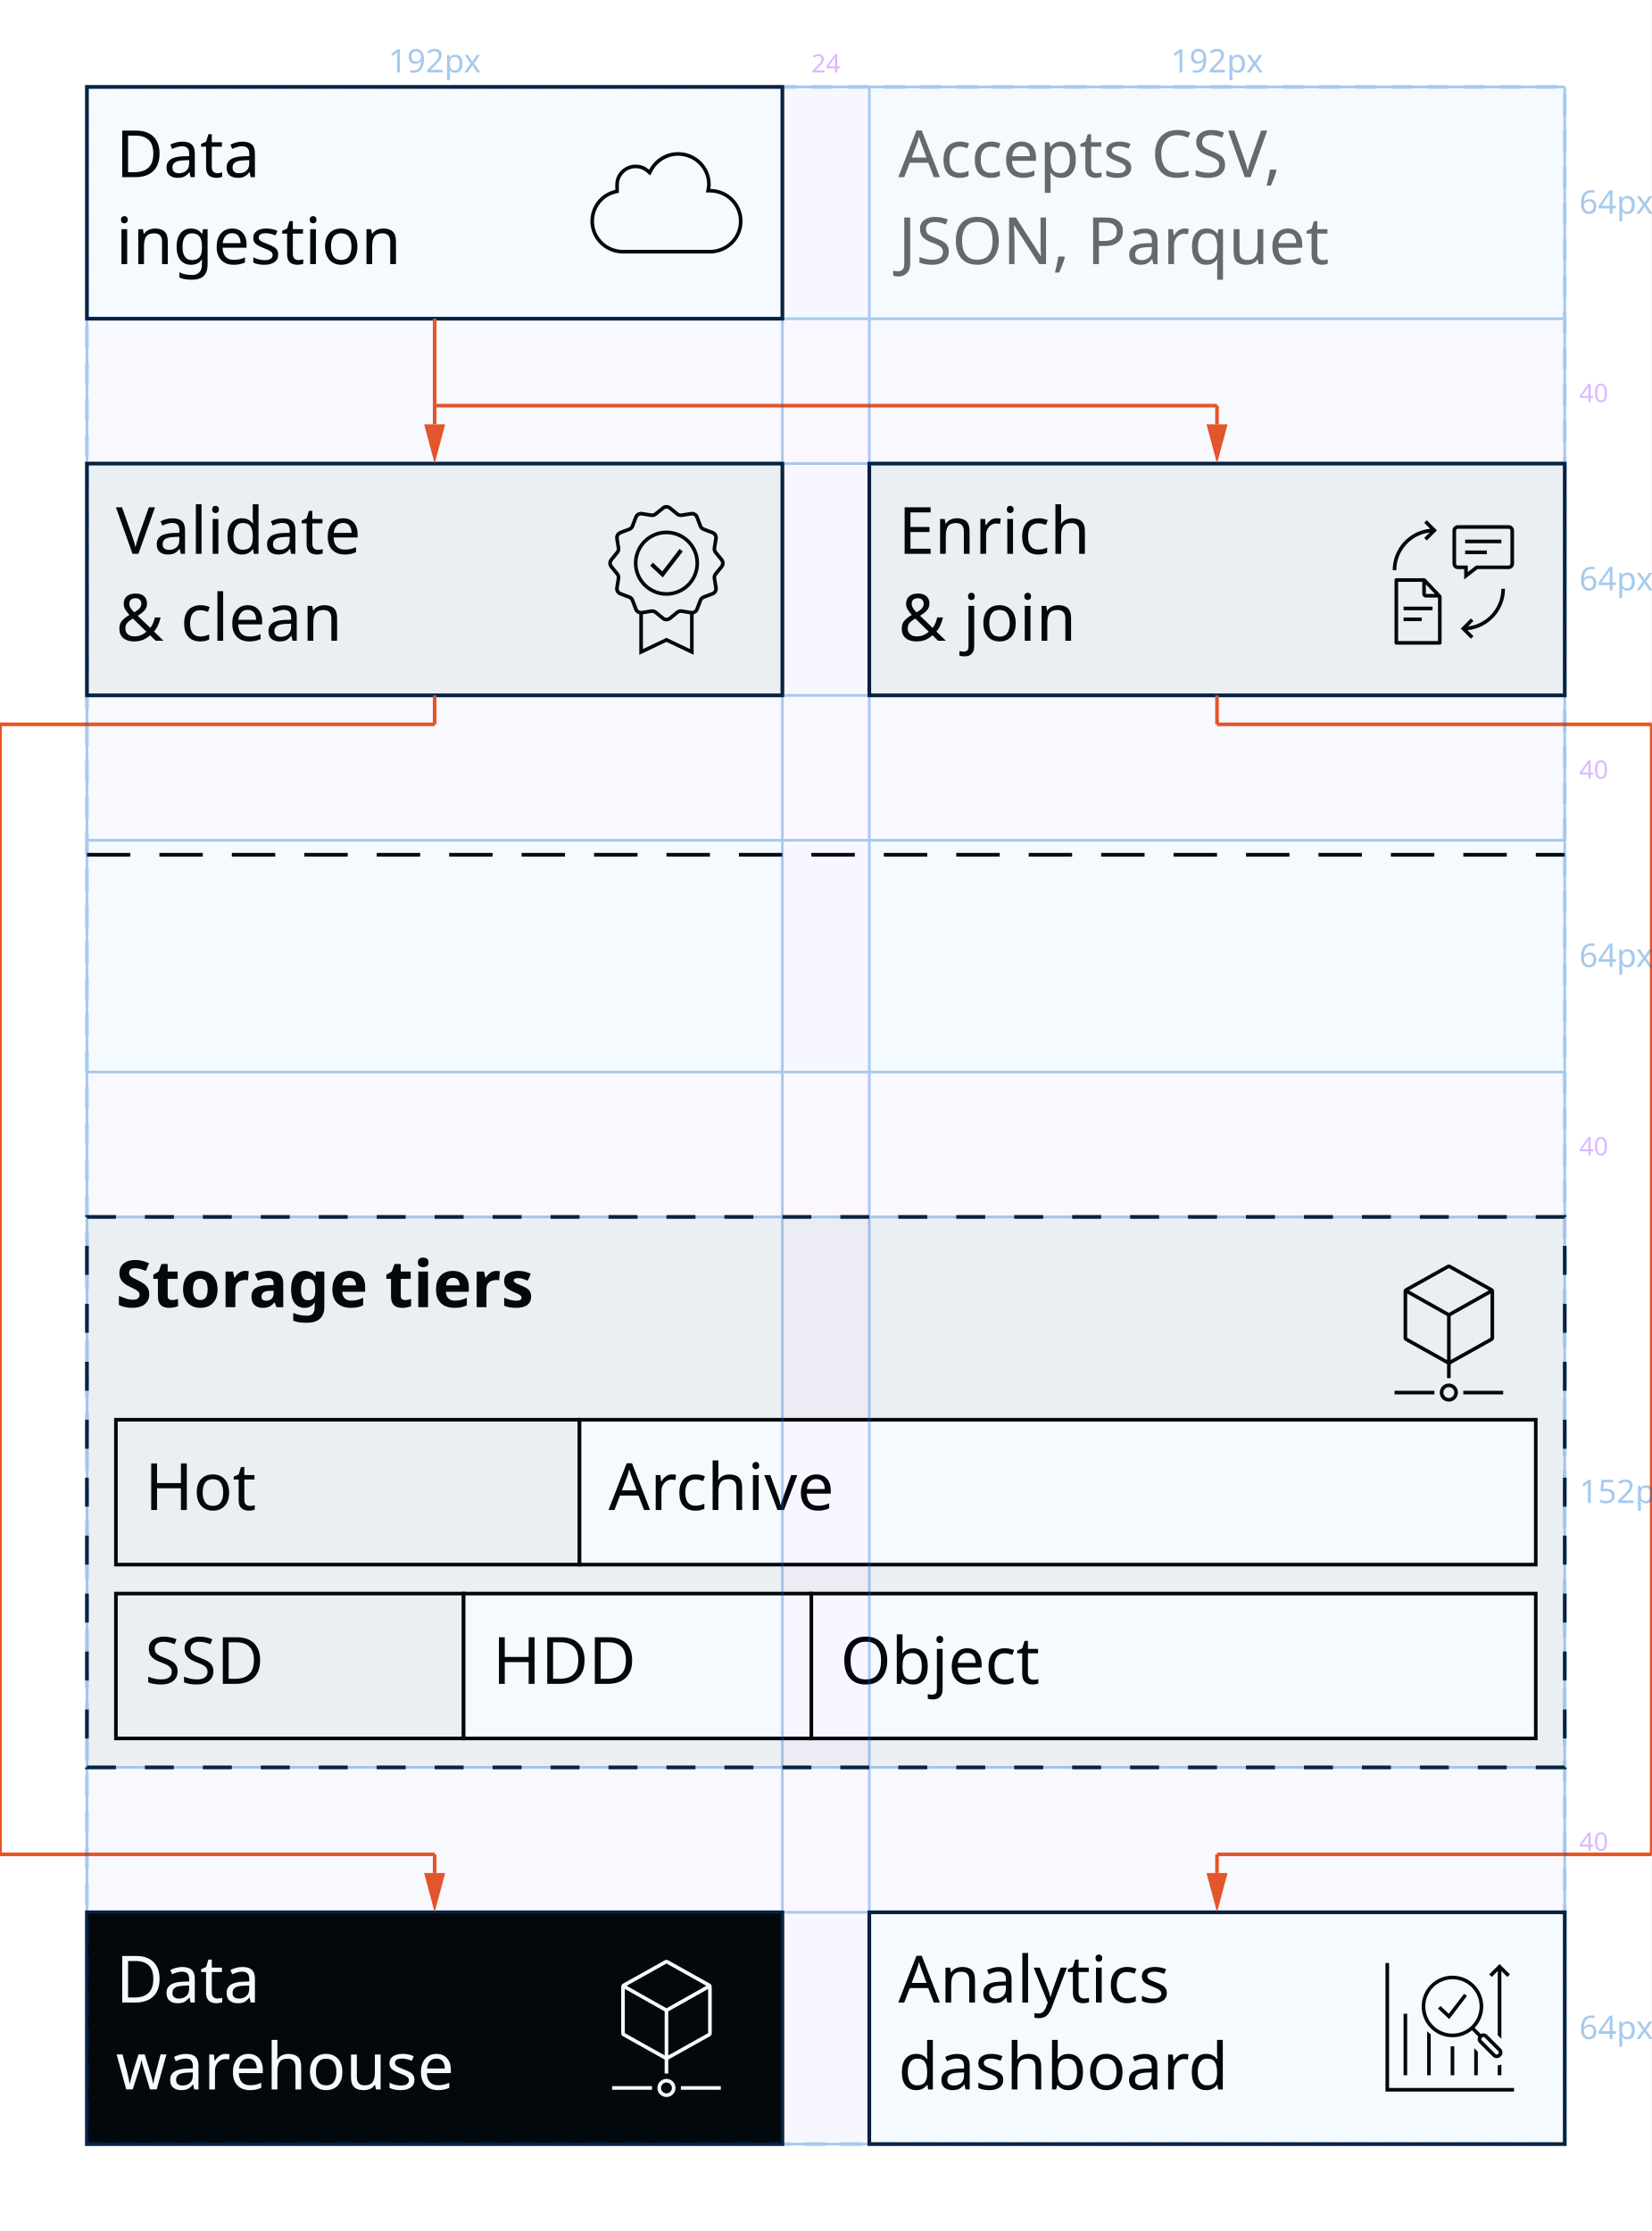
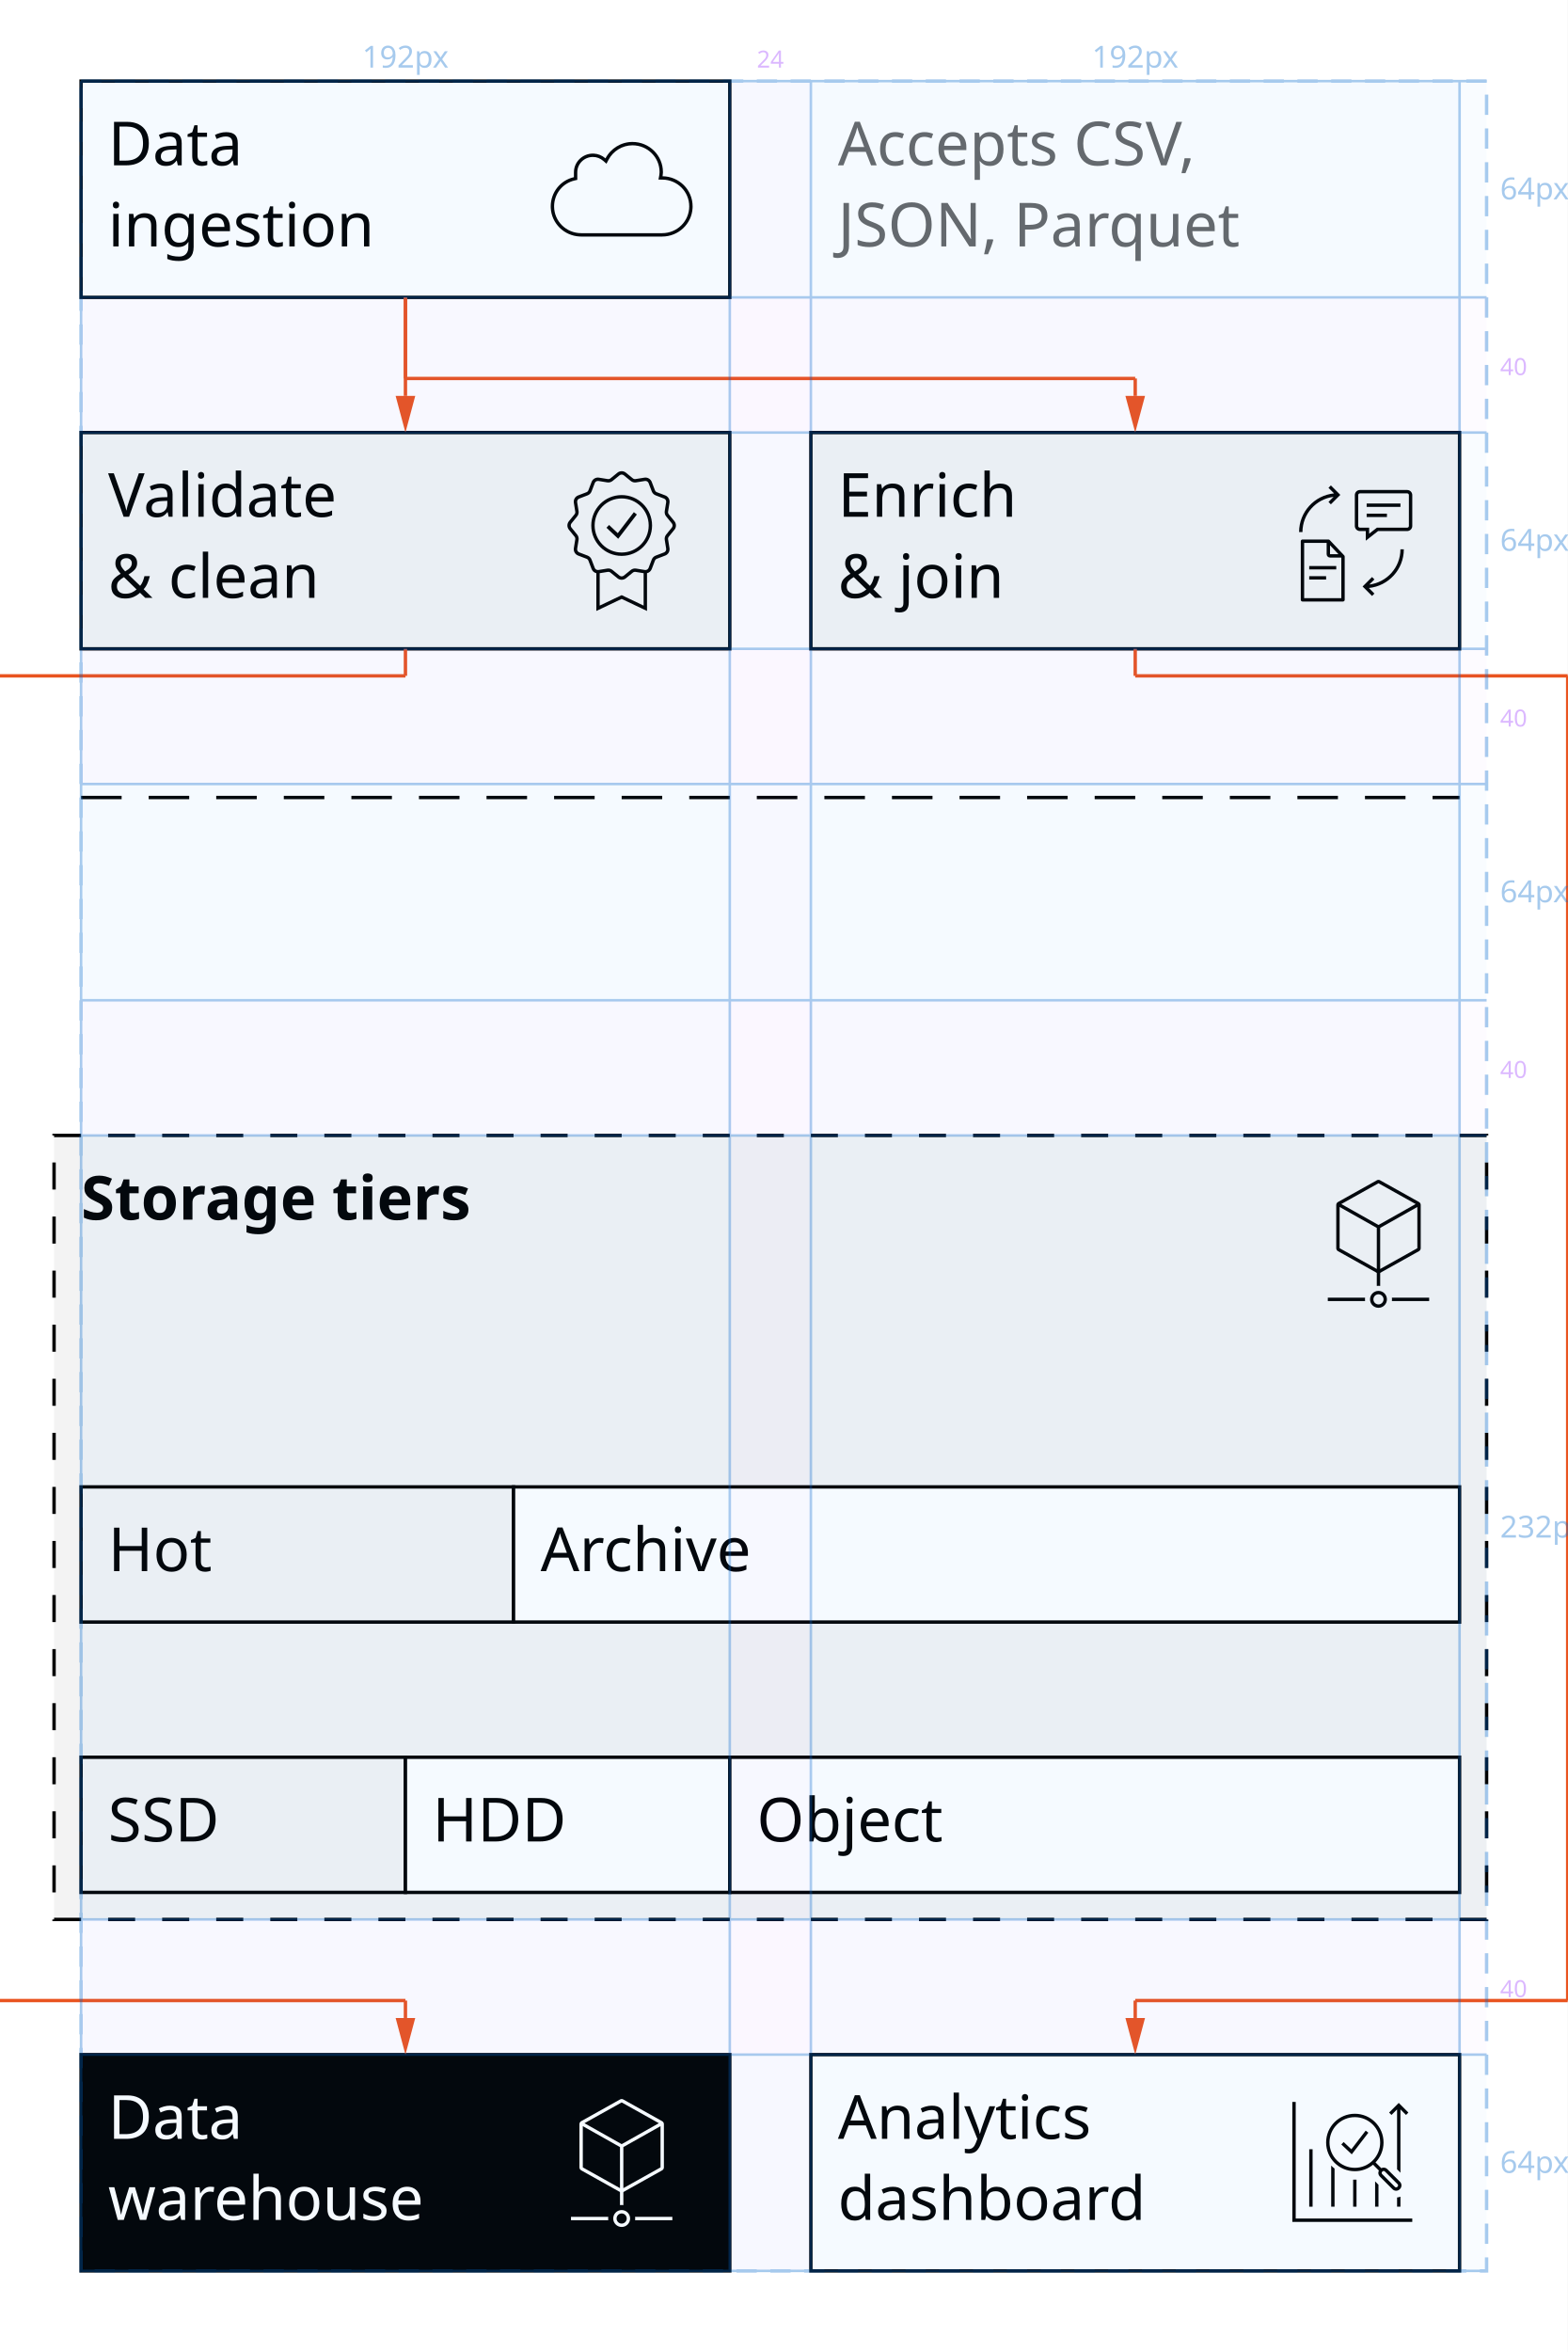
- <svg xmlns="http://www.w3.org/2000/svg" width="456" height="616" viewBox="0 0 456 616" xml:space="preserve">
-   <rect width="456" height="616" fill="#FFFFFF" />
+ <svg xmlns="http://www.w3.org/2000/svg" width="464" height="696" viewBox="0 0 464 696" xml:space="preserve">
+   <rect width="464" height="696" fill="#FFFFFF" />
  <g data-component-id="ingest">
    <rect x="24" y="24" width="192" height="64" fill="#FFFFFF" stroke="#000000" stroke-width="1" stroke-miterlimit="10" />
    <text font-family="Ubuntu Sans">
      <tspan x="32" y="48.92" font-size="18" font-weight="400" fill="#000000">Data</tspan>
      <tspan x="32" y="72.92" font-size="18" font-weight="400" fill="#000000">ingestion</tspan>
    </text>
    <g class="dg-icon" transform="translate(160 32)">
      <path fill-rule="evenodd" clip-rule="evenodd" d="M27.186 10C32.196 10 36.217 14 36.217 18.923L36.211 19.143C36.187 19.652 36.094 20.147 36.093 20.154C41.041 20.216 45 24.154 45 29.077L44.988 29.536C44.748 34.246 40.822 38 35.969 38H12.031L11.565 37.988C6.928 37.757 3.245 34.094 3.012 29.536L3 29.077C3 24.954 5.784 21.352 9.866 20.429V18.984C9.866 15.908 12.402 13.446 15.495 13.446L15.749 13.452C17.017 13.51 18.22 13.996 19.206 14.861C20.753 11.908 23.845 10 27.186 10ZM27.186 11C24.224 11 21.469 12.695 20.092 15.325L19.502 16.452L18.547 15.613C17.674 14.847 16.608 14.446 15.495 14.446C12.935 14.446 10.866 16.479 10.866 18.984V21.227L10.087 21.403C6.472 22.221 4 25.409 4 29.077C4 33.438 7.564 37 12.031 37H35.969C40.436 37 44 33.438 44 29.077C44 24.713 40.493 21.208 36.08 21.153L34.888 21.139L35.11 19.967V19.965C35.111 19.962 35.112 19.956 35.113 19.948C35.116 19.933 35.121 19.91 35.126 19.88C35.136 19.819 35.149 19.73 35.163 19.626C35.191 19.411 35.217 19.151 35.217 18.923C35.217 14.562 31.653 11 27.186 11Z" fill="#000000" />
    </g>
  </g>
  <g data-component-id="ingest_note">
    <rect x="240" y="24" width="192" height="64" fill="#FFFFFF" stroke="none" stroke-width="1" stroke-miterlimit="10" />
    <text font-family="Ubuntu Sans">
      <tspan x="248" y="48.92" font-size="18" font-weight="400" fill="#666666">Accepts CSV,</tspan>
      <tspan x="248" y="72.92" font-size="18" font-weight="400" fill="#666666">JSON, Parquet</tspan>
    </text>
  </g>
  <g data-component-id="validate">
    <rect x="24" y="128" width="192" height="64" fill="#F3F3F3" stroke="#000000" stroke-width="1" stroke-miterlimit="10" />
    <text font-family="Ubuntu Sans">
      <tspan x="32" y="152.92" font-size="18" font-weight="400" fill="#000000">Validate</tspan>
      <tspan x="32" y="176.92" font-size="18" font-weight="400" fill="#000000">&amp; clean</tspan>
    </text>
    <g class="dg-icon" transform="translate(160 136)">
      <path fill-rule="evenodd" clip-rule="evenodd" d="M22.738 3.882C23.473 3.284 24.527 3.284 25.262 3.882L27.314 5.552C27.535 5.731 27.822 5.808 28.104 5.763L30.716 5.344C31.651 5.193 32.565 5.72 32.902 6.605L33.845 9.077C33.946 9.343 34.157 9.554 34.423 9.655L36.895 10.598C37.78 10.935 38.307 11.849 38.156 12.784L37.737 15.396C37.692 15.678 37.769 15.965 37.948 16.186L39.618 18.238C40.216 18.973 40.216 20.027 39.618 20.762L37.948 22.814C37.769 23.035 37.692 23.322 37.737 23.604L38.156 26.216C38.307 27.151 37.78 28.065 36.895 28.402L34.423 29.345C34.157 29.446 33.946 29.657 33.845 29.923L32.902 32.395C32.661 33.027 32.126 33.473 31.5 33.624V44.791L24 41.225L16.5 44.791V33.624C15.874 33.473 15.339 33.027 15.098 32.395L14.155 29.923C14.054 29.657 13.843 29.446 13.577 29.345L11.105 28.402C10.22 28.065 9.693 27.151 9.844 26.216L10.263 23.604C10.308 23.322 10.231 23.035 10.052 22.814L8.382 20.762C7.784 20.027 7.784 18.973 8.382 18.238L10.052 16.186C10.231 15.965 10.308 15.678 10.263 15.396L9.844 12.784C9.693 11.848 10.22 10.935 11.105 10.598L13.577 9.655C13.843 9.554 14.054 9.343 14.155 9.077L15.098 6.605C15.435 5.72 16.349 5.193 17.284 5.344L19.896 5.763C20.178 5.808 20.465 5.731 20.686 5.552L22.738 3.882ZM19.896 33.237L17.5 33.621V43.208L23.785 40.22L24 40.117L24.215 40.22L30.5 43.208V33.621L28.104 33.237C27.822 33.192 27.535 33.269 27.314 33.448L25.262 35.118C24.527 35.716 23.473 35.716 22.738 35.118L20.686 33.448C20.465 33.269 20.178 33.192 19.896 33.237ZM24.631 4.658C24.263 4.359 23.737 4.359 23.369 4.658L21.316 6.327C20.874 6.687 20.3 6.841 19.737 6.751L17.125 6.331C16.657 6.256 16.201 6.519 16.032 6.962L15.09 9.434C14.887 9.966 14.466 10.387 13.934 10.59L11.462 11.532C11.019 11.701 10.756 12.157 10.831 12.625L11.251 15.237C11.341 15.8 11.187 16.374 10.827 16.816L9.158 18.869C8.859 19.237 8.859 19.763 9.158 20.131L10.827 22.184C11.187 22.626 11.341 23.2 11.251 23.763L10.831 26.375C10.756 26.843 11.019 27.299 11.462 27.468L13.934 28.41C14.466 28.613 14.887 29.034 15.09 29.566L16.032 32.038C16.201 32.481 16.657 32.744 17.125 32.669L19.737 32.249C20.3 32.159 20.874 32.313 21.316 32.673L23.369 34.342C23.737 34.641 24.263 34.641 24.631 34.342L26.684 32.673C27.126 32.313 27.7 32.159 28.263 32.249L30.875 32.669C31.343 32.744 31.799 32.481 31.968 32.038L32.91 29.566C33.113 29.034 33.534 28.613 34.066 28.41L36.538 27.468C36.981 27.299 37.244 26.843 37.169 26.375L36.749 23.763C36.659 23.2 36.813 22.626 37.173 22.184L38.842 20.131C39.141 19.763 39.141 19.237 38.842 18.869L37.173 16.816C36.813 16.374 36.659 15.8 36.749 15.237L37.169 12.625C37.244 12.157 36.981 11.701 36.538 11.532L34.066 10.59C33.534 10.387 33.113 9.966 32.91 9.434L31.968 6.962C31.799 6.519 31.343 6.256 30.875 6.331L28.263 6.751C27.7 6.841 27.126 6.687 26.684 6.327L24.631 4.658Z" fill="#000000" />
      <path d="M28.5 16.248L22.977 23.439L22.525 23.013L19.501 20.171L20.27 19.351L22.842 21.768L27.607 15.562L28.5 16.248Z" fill="#000000" />
      <path fill-rule="evenodd" clip-rule="evenodd" d="M24 10.5C28.971 10.5 33 14.529 33 19.5C33 24.471 28.971 28.5 24 28.5C19.029 28.5 15 24.471 15 19.5C15 14.529 19.029 10.5 24 10.5ZM24 11.5C19.582 11.5 16 15.082 16 19.5C16 23.918 19.582 27.5 24 27.5C28.418 27.5 32 23.918 32 19.5C32 15.082 28.418 11.5 24 11.5Z" fill="#000000" />
    </g>
  </g>
  <g data-component-id="enrich">
    <rect x="240" y="128" width="192" height="64" fill="#F3F3F3" stroke="#000000" stroke-width="1" stroke-miterlimit="10" />
    <text font-family="Ubuntu Sans">
      <tspan x="248" y="152.92" font-size="18" font-weight="400" fill="#000000">Enrich</tspan>
      <tspan x="248" y="176.92" font-size="18" font-weight="400" fill="#000000">&amp; join</tspan>
    </text>
    <g class="dg-icon" transform="translate(376 136)">
      <path d="M39.5 26.556C39.5 32.519 34.961 37.421 29.149 37.998L30.798 39.647L30.091 40.353L27.293 37.556L30.091 34.758L30.798 35.465L29.288 36.974C34.479 36.338 38.5 31.918 38.5 26.556H39.5Z" fill="#000000" />
      <path d="M20.707 10.444L17.909 13.242L17.202 12.535L18.711 11.025C13.52 11.661 9.5 16.082 9.5 21.444H8.5C8.5 15.481 13.039 10.578 18.85 10.001L17.202 8.354L17.909 7.646L20.707 10.444Z" fill="#000000" />
      <path d="M34.5 17H28.5V16H34.5V17Z" fill="#000000" />
      <path d="M38.5 14H28.5V13H38.5V14Z" fill="#000000" />
      <path fill-rule="evenodd" clip-rule="evenodd" d="M40.5 9C41.328 9 42 9.672 42 10.5V19.645C42 20.422 41.41 21.061 40.653 21.138L40.5 21.145H31.881L28.238 24V21.145H26.5L26.347 21.138C25.59 21.061 25 20.422 25 19.645V10.5C25 9.672 25.672 9 26.5 9H40.5ZM26.5 10C26.224 10 26 10.224 26 10.5V19.645C26 19.922 26.224 20.145 26.5 20.145H29.238V21.945L31.536 20.145H40.5C40.776 20.145 41 19.922 41 19.645V10.5C41 10.258 40.829 10.056 40.601 10.01L40.5 10H26.5Z" fill="#000000" />
      <path d="M16.5 35.5H11.5V34.5H16.5V35.5Z" fill="#000000" />
      <path d="M19.5 32.5H11.5V31.5H19.5V32.5Z" fill="#000000" />
      <path fill-rule="evenodd" clip-rule="evenodd" d="M17.196 23.648C17.334 23.648 17.465 23.704 17.56 23.804L21.863 28.356C21.951 28.449 22 28.573 22 28.7V41.5C22 41.776 21.776 42 21.5 42H9.5C9.224 42 9 41.776 9 41.5V24.148C9 23.906 9.171 23.704 9.399 23.657L9.5 23.648H17.196ZM10 41H21V28.99H17.657C17.105 28.99 16.657 28.542 16.657 27.99V24.648H10V41ZM17.657 27.99H20.142L17.657 25.362V27.99Z" fill="#000000" />
    </g>
  </g>
  <g data-component-id="_auto_1">
    <line class="dg-separator" x1="24" y1="236.0" x2="432" y2="236.0" fill="none" stroke="#000000" stroke-width="1" stroke-miterlimit="10" stroke-dasharray="12 8" />
  </g>
  <g data-component-id="storage">
-     <rect x="24" y="336" width="408" height="152" fill="#F3F3F3" stroke="#000000" stroke-width="1" stroke-miterlimit="10" stroke-dasharray="8 8" />
+     <rect x="16" y="336" width="424" height="232" fill="#F3F3F3" stroke="#000000" stroke-width="1" stroke-miterlimit="10" stroke-dasharray="8 8" />
    <text font-family="Ubuntu Sans">
-       <tspan x="32" y="360.92" font-size="18" font-weight="700" fill="#000000">Storage tiers</tspan>
+       <tspan x="24" y="360.92" font-size="18" font-weight="700" fill="#000000">Storage tiers</tspan>
    </text>
  </g>
-   <rect x="32" y="392" width="128" height="40" fill="#F3F3F3" stroke="#000000" stroke-width="1" stroke-miterlimit="10" />
+   <rect x="24" y="440" width="128" height="40" fill="#F3F3F3" stroke="#000000" stroke-width="1" stroke-miterlimit="10" />
  <text font-family="Ubuntu Sans">
-     <tspan x="40" y="416.92" font-size="18" font-weight="400" fill="#000000">Hot</tspan>
+     <tspan x="32" y="464.92" font-size="18" font-weight="400" fill="#000000">Hot</tspan>
  </text>
-   <rect x="160" y="392" width="264" height="40" fill="#FFFFFF" stroke="#000000" stroke-width="1" stroke-miterlimit="10" />
+   <rect x="152" y="440" width="280" height="40" fill="#FFFFFF" stroke="#000000" stroke-width="1" stroke-miterlimit="10" />
  <text font-family="Ubuntu Sans">
-     <tspan x="168" y="416.92" font-size="18" font-weight="400" fill="#000000">Archive</tspan>
+     <tspan x="160" y="464.92" font-size="18" font-weight="400" fill="#000000">Archive</tspan>
  </text>
-   <rect x="32" y="440" width="96" height="40" fill="#F3F3F3" stroke="#000000" stroke-width="1" stroke-miterlimit="10" />
+   <rect x="24" y="520" width="96" height="40" fill="#F3F3F3" stroke="#000000" stroke-width="1" stroke-miterlimit="10" />
  <text font-family="Ubuntu Sans">
-     <tspan x="40" y="464.92" font-size="18" font-weight="400" fill="#000000">SSD</tspan>
+     <tspan x="32" y="544.92" font-size="18" font-weight="400" fill="#000000">SSD</tspan>
  </text>
-   <rect x="128" y="440" width="96" height="40" fill="#FFFFFF" stroke="#000000" stroke-width="1" stroke-miterlimit="10" />
+   <rect x="120" y="520" width="96" height="40" fill="#FFFFFF" stroke="#000000" stroke-width="1" stroke-miterlimit="10" />
  <text font-family="Ubuntu Sans">
-     <tspan x="136" y="464.92" font-size="18" font-weight="400" fill="#000000">HDD</tspan>
+     <tspan x="128" y="544.92" font-size="18" font-weight="400" fill="#000000">HDD</tspan>
  </text>
-   <rect x="224" y="440" width="200" height="40" fill="#FFFFFF" stroke="#000000" stroke-width="1" stroke-miterlimit="10" />
+   <rect x="216" y="520" width="216" height="40" fill="#FFFFFF" stroke="#000000" stroke-width="1" stroke-miterlimit="10" />
  <text font-family="Ubuntu Sans">
-     <tspan x="232" y="464.92" font-size="18" font-weight="400" fill="#000000">Object</tspan>
+     <tspan x="224" y="544.92" font-size="18" font-weight="400" fill="#000000">Object</tspan>
  </text>
  <g data-component-id="storage">
-     <g class="dg-icon" transform="translate(376 344)">
+     <g class="dg-icon" transform="translate(384 344)">
      <path fill-rule="evenodd" clip-rule="evenodd" d="M35.988 11.699C36.304 11.876 36.5 12.21 36.5 12.572V25.369C36.5 25.732 36.304 26.066 35.988 26.242L24 32.941L12.012 26.242C11.696 26.066 11.5 25.732 11.5 25.369V12.572C11.5 12.21 11.696 11.876 12.012 11.699L23.512 5.273C23.815 5.103 24.185 5.103 24.488 5.273L35.988 11.699ZM12.5 25.368L23.5 31.515V19.361L12.5 13.166V25.368ZM24.5 19.361V31.515L35.5 25.368V13.167L24.5 19.361ZM12.992 12.297L24 18.494L35.007 12.297L24 6.146L12.992 12.297Z" fill="#000000" />
      <path d="M20.032 40C20.012 40.164 20 40.331 20 40.5C20 40.669 20.012 40.836 20.032 41H9V40H20.032Z" fill="#000000" />
      <path d="M39 40V41H27.968C27.988 40.836 28 40.669 28 40.5C28 40.331 27.988 40.164 27.968 40H39Z" fill="#000000" />
      <path d="M24.5 36.531C24.336 36.511 24.169 36.5 24 36.5C23.831 36.5 23.664 36.511 23.5 36.531V32H24.5V36.531Z" fill="#000000" />
      <path fill-rule="evenodd" clip-rule="evenodd" d="M24 38C25.381 38 26.5 39.119 26.5 40.5C26.5 41.881 25.381 43 24 43C22.619 43 21.5 41.881 21.5 40.5C21.5 39.119 22.619 38 24 38ZM24 39C23.172 39 22.5 39.672 22.5 40.5C22.5 41.328 23.172 42 24 42C24.828 42 25.5 41.328 25.5 40.5C25.5 39.672 24.828 39 24 39Z" fill="#000000" />
    </g>
  </g>
  <g data-component-id="warehouse">
-     <rect x="24" y="528" width="192" height="64" fill="#000000" stroke="#000000" stroke-width="1" stroke-miterlimit="10" />
+     <rect x="24" y="608" width="192" height="64" fill="#000000" stroke="#000000" stroke-width="1" stroke-miterlimit="10" />
    <text font-family="Ubuntu Sans">
-       <tspan x="32" y="552.92" font-size="18" font-weight="400" fill="#FFFFFF">Data</tspan>
-       <tspan x="32" y="576.92" font-size="18" font-weight="400" fill="#FFFFFF">warehouse</tspan>
+       <tspan x="32" y="632.92" font-size="18" font-weight="400" fill="#FFFFFF">Data</tspan>
+       <tspan x="32" y="656.92" font-size="18" font-weight="400" fill="#FFFFFF">warehouse</tspan>
    </text>
-     <g class="dg-icon" transform="translate(160 536)">
+     <g class="dg-icon" transform="translate(160 616)">
      <path fill-rule="evenodd" clip-rule="evenodd" d="M35.988 11.699C36.304 11.876 36.5 12.21 36.5 12.572V25.369C36.5 25.732 36.304 26.066 35.988 26.242L24 32.941L12.012 26.242C11.696 26.066 11.5 25.732 11.5 25.369V12.572C11.5 12.21 11.696 11.876 12.012 11.699L23.512 5.273C23.815 5.103 24.185 5.103 24.488 5.273L35.988 11.699ZM12.5 25.368L23.5 31.515V19.361L12.5 13.166V25.368ZM24.5 19.361V31.515L35.5 25.368V13.167L24.5 19.361ZM12.992 12.297L24 18.494L35.007 12.297L24 6.146L12.992 12.297Z" fill="#FFFFFF" />
      <path d="M20.032 40C20.012 40.164 20 40.331 20 40.5C20 40.669 20.012 40.836 20.032 41H9V40H20.032Z" fill="#FFFFFF" />
      <path d="M39 40V41H27.968C27.988 40.836 28 40.669 28 40.5C28 40.331 27.988 40.164 27.968 40H39Z" fill="#FFFFFF" />
      <path d="M24.5 36.531C24.336 36.511 24.169 36.5 24 36.5C23.831 36.5 23.664 36.511 23.5 36.531V32H24.5V36.531Z" fill="#FFFFFF" />
      <path fill-rule="evenodd" clip-rule="evenodd" d="M24 38C25.381 38 26.5 39.119 26.5 40.5C26.5 41.881 25.381 43 24 43C22.619 43 21.5 41.881 21.5 40.5C21.5 39.119 22.619 38 24 38ZM24 39C23.172 39 22.5 39.672 22.5 40.5C22.5 41.328 23.172 42 24 42C24.828 42 25.5 41.328 25.5 40.5C25.5 39.672 24.828 39 24 39Z" fill="#FFFFFF" />
    </g>
  </g>
  <g data-component-id="dashboard">
-     <rect x="240" y="528" width="192" height="64" fill="#FFFFFF" stroke="#000000" stroke-width="1" stroke-miterlimit="10" />
+     <rect x="240" y="608" width="192" height="64" fill="#FFFFFF" stroke="#000000" stroke-width="1" stroke-miterlimit="10" />
    <text font-family="Ubuntu Sans">
-       <tspan x="248" y="552.92" font-size="18" font-weight="400" fill="#000000">Analytics</tspan>
-       <tspan x="248" y="576.92" font-size="18" font-weight="400" fill="#000000">dashboard</tspan>
+       <tspan x="248" y="632.92" font-size="18" font-weight="400" fill="#000000">Analytics</tspan>
+       <tspan x="248" y="656.92" font-size="18" font-weight="400" fill="#000000">dashboard</tspan>
    </text>
-     <g class="dg-icon" transform="translate(376 536)">
+     <g class="dg-icon" transform="translate(376 616)">
      <path d="M7.5 40.5H42V41.5H6.5V6H7.5V40.5Z" fill="#000000" />
      <path d="M12.5 37H11.5V20H12.5V37Z" fill="#000000" />
      <path d="M18 24.841C18.313 25.156 18.648 25.449 19 25.721V37H18V24.841Z" fill="#000000" />
      <path d="M25.5 37H24.5V29H25.5V37Z" fill="#000000" />
      <path d="M32 30.512V37H31V29.512L32 30.512Z" fill="#000000" />
      <path d="M38.5 37H37.5V34.27C37.841 34.242 38.178 34.166 38.5 34.039V37Z" fill="#000000" />
      <path d="M40.853 9.146L40.147 9.854L38.5 8.207V26.946L37.5 25.946V8.207L35.853 9.854L35.147 9.146L38 6.293L40.853 9.146Z" fill="#000000" />
      <path fill-rule="evenodd" clip-rule="evenodd" d="M25 9.5C29.694 9.5 33.5 13.306 33.5 18C33.5 20.289 32.593 22.365 31.121 23.894L32.831 25.604C33.398 25.303 34.117 25.392 34.594 25.869L38.363 29.639C38.949 30.224 38.949 31.174 38.363 31.76L38.28 31.843L38.166 31.945C37.577 32.426 36.708 32.392 36.159 31.843L32.39 28.074C31.912 27.597 31.824 26.877 32.124 26.311L30.387 24.573C28.92 25.776 27.045 26.5 25 26.5C20.306 26.5 16.5 22.694 16.5 18C16.5 13.306 20.306 9.5 25 9.5ZM33.887 26.577C33.691 26.382 33.375 26.382 33.18 26.577L33.097 26.659C32.902 26.854 32.902 27.171 33.097 27.366L36.866 31.136C37.062 31.331 37.378 31.331 37.573 31.136L37.656 31.053C37.851 30.858 37.851 30.541 37.656 30.346L33.887 26.577ZM25 10.5C20.858 10.5 17.5 13.858 17.5 18C17.5 22.142 20.858 25.5 25 25.5C29.142 25.5 32.5 22.142 32.5 18C32.5 13.858 29.142 10.5 25 10.5Z" fill="#000000" />
      <path d="M29.001 15.109L24.092 21.501L21 18.596L21.686 17.867L23.972 20.015L28.208 14.5L29.001 15.109Z" fill="#000000" />
    </g>
  </g>
  <g data-component-id="_auto_2">
    <line x1="120" y1="88" x2="120" y2="117.159" fill="none" stroke="#E95420" stroke-width="1" stroke-miterlimit="10" />
    <polygon points="117.095,117.159 120,128 122.905,117.159" fill="#E95420" />
  </g>
  <g data-component-id="_auto_3">
    <line x1="120" y1="88" x2="120" y2="112" fill="none" stroke="#E95420" stroke-width="1" stroke-miterlimit="10" />
    <line x1="120" y1="112" x2="336" y2="112" fill="none" stroke="#E95420" stroke-width="1" stroke-miterlimit="10" />
    <line x1="336" y1="112" x2="336" y2="117.159" fill="none" stroke="#E95420" stroke-width="1" stroke-miterlimit="10" />
    <polygon points="333.095,117.159 336,128 338.905,117.159" fill="#E95420" />
  </g>
  <g data-component-id="_auto_4">
    <line x1="120" y1="192" x2="120" y2="200" fill="none" stroke="#E95420" stroke-width="1" stroke-miterlimit="10" />
-     <line x1="120" y1="200" x2="0" y2="200" fill="none" stroke="#E95420" stroke-width="1" stroke-miterlimit="10" />
-     <line x1="0" y1="200" x2="0" y2="512" fill="none" stroke="#E95420" stroke-width="1" stroke-miterlimit="10" />
-     <line x1="0" y1="512" x2="120" y2="512" fill="none" stroke="#E95420" stroke-width="1" stroke-miterlimit="10" />
-     <line x1="120" y1="512" x2="120" y2="517.159" fill="none" stroke="#E95420" stroke-width="1" stroke-miterlimit="10" />
-     <polygon points="117.095,517.159 120,528 122.905,517.159" fill="#E95420" />
+     <line x1="120" y1="200" x2="-8" y2="200" fill="none" stroke="#E95420" stroke-width="1" stroke-miterlimit="10" />
+     <line x1="-8" y1="200" x2="-8" y2="592" fill="none" stroke="#E95420" stroke-width="1" stroke-miterlimit="10" />
+     <line x1="-8" y1="592" x2="120" y2="592" fill="none" stroke="#E95420" stroke-width="1" stroke-miterlimit="10" />
+     <line x1="120" y1="592" x2="120" y2="597.159" fill="none" stroke="#E95420" stroke-width="1" stroke-miterlimit="10" />
+     <polygon points="117.095,597.159 120,608 122.905,597.159" fill="#E95420" />
  </g>
  <g data-component-id="_auto_5">
    <line x1="336" y1="192" x2="336" y2="200" fill="none" stroke="#E95420" stroke-width="1" stroke-miterlimit="10" />
-     <line x1="336" y1="200" x2="456" y2="200" fill="none" stroke="#E95420" stroke-width="1" stroke-miterlimit="10" />
-     <line x1="456" y1="200" x2="456" y2="512" fill="none" stroke="#E95420" stroke-width="1" stroke-miterlimit="10" />
-     <line x1="456" y1="512" x2="336" y2="512" fill="none" stroke="#E95420" stroke-width="1" stroke-miterlimit="10" />
-     <line x1="336" y1="512" x2="336" y2="517.159" fill="none" stroke="#E95420" stroke-width="1" stroke-miterlimit="10" />
-     <polygon points="333.095,517.159 336,528 338.905,517.159" fill="#E95420" />
+     <line x1="336" y1="200" x2="464" y2="200" fill="none" stroke="#E95420" stroke-width="1" stroke-miterlimit="10" />
+     <line x1="464" y1="200" x2="464" y2="592" fill="none" stroke="#E95420" stroke-width="1" stroke-miterlimit="10" />
+     <line x1="464" y1="592" x2="336" y2="592" fill="none" stroke="#E95420" stroke-width="1" stroke-miterlimit="10" />
+     <line x1="336" y1="592" x2="336" y2="597.159" fill="none" stroke="#E95420" stroke-width="1" stroke-miterlimit="10" />
+     <polygon points="333.095,597.159 336,608 338.905,597.159" fill="#E95420" />
  </g>
  <g id="layout-grid" opacity="0.35" style="pointer-events:none">
-     <rect x="24" y="24" width="408" height="568" fill="none" stroke="#0066CC" stroke-width="1" stroke-dasharray="6 4" />
-     <rect x="24" y="24" width="192" height="568" fill="#3399FF" opacity="0.08" />
-     <line x1="24" y1="24" x2="24" y2="592" stroke="#0066CC" stroke-width="0.75" />
-     <line x1="216" y1="24" x2="216" y2="592" stroke="#0066CC" stroke-width="0.75" />
+     <rect x="24" y="24" width="416" height="648" fill="none" stroke="#0066CC" stroke-width="1" stroke-dasharray="6 4" />
+     <rect x="24" y="24" width="192" height="648" fill="#3399FF" opacity="0.08" />
+     <line x1="24" y1="24" x2="24" y2="672" stroke="#0066CC" stroke-width="0.75" />
+     <line x1="216" y1="24" x2="216" y2="672" stroke="#0066CC" stroke-width="0.75" />
    <text x="120.0" y="20" text-anchor="middle" font-size="9" fill="#0066CC" font-family="Ubuntu Sans, sans-serif">192px</text>
-     <rect x="240" y="24" width="192" height="568" fill="#3399FF" opacity="0.08" />
-     <line x1="240" y1="24" x2="240" y2="592" stroke="#0066CC" stroke-width="0.75" />
-     <line x1="432" y1="24" x2="432" y2="592" stroke="#0066CC" stroke-width="0.75" />
+     <rect x="240" y="24" width="192" height="648" fill="#3399FF" opacity="0.08" />
+     <line x1="240" y1="24" x2="240" y2="672" stroke="#0066CC" stroke-width="0.75" />
+     <line x1="432" y1="24" x2="432" y2="672" stroke="#0066CC" stroke-width="0.75" />
    <text x="336.0" y="20" text-anchor="middle" font-size="9" fill="#0066CC" font-family="Ubuntu Sans, sans-serif">192px</text>
-     <rect x="216" y="24" width="24" height="568" fill="#9933FF" opacity="0.06" />
+     <rect x="216" y="24" width="24" height="648" fill="#9933FF" opacity="0.06" />
    <text x="228.0" y="20" text-anchor="middle" font-size="7" fill="#9933FF" font-family="Ubuntu Sans, sans-serif">24</text>
-     <rect x="24" y="24" width="408" height="64" fill="#3399FF" opacity="0.08" />
-     <line x1="24" y1="24" x2="432" y2="24" stroke="#0066CC" stroke-width="0.75" />
-     <line x1="24" y1="88" x2="432" y2="88" stroke="#0066CC" stroke-width="0.75" />
-     <text x="436" y="59.0" font-size="9" fill="#0066CC" font-family="Ubuntu Sans, sans-serif">64px</text>
-     <rect x="24" y="128" width="408" height="64" fill="#3399FF" opacity="0.08" />
-     <line x1="24" y1="128" x2="432" y2="128" stroke="#0066CC" stroke-width="0.75" />
-     <line x1="24" y1="192" x2="432" y2="192" stroke="#0066CC" stroke-width="0.75" />
-     <text x="436" y="163.0" font-size="9" fill="#0066CC" font-family="Ubuntu Sans, sans-serif">64px</text>
-     <rect x="24" y="232" width="408" height="64" fill="#3399FF" opacity="0.08" />
-     <line x1="24" y1="232" x2="432" y2="232" stroke="#0066CC" stroke-width="0.75" />
-     <line x1="24" y1="296" x2="432" y2="296" stroke="#0066CC" stroke-width="0.75" />
-     <text x="436" y="267.0" font-size="9" fill="#0066CC" font-family="Ubuntu Sans, sans-serif">64px</text>
-     <rect x="24" y="336" width="408" height="152" fill="#3399FF" opacity="0.08" />
-     <line x1="24" y1="336" x2="432" y2="336" stroke="#0066CC" stroke-width="0.75" />
-     <line x1="24" y1="488" x2="432" y2="488" stroke="#0066CC" stroke-width="0.75" />
-     <text x="436" y="415.0" font-size="9" fill="#0066CC" font-family="Ubuntu Sans, sans-serif">152px</text>
-     <rect x="24" y="528" width="408" height="64" fill="#3399FF" opacity="0.08" />
-     <line x1="24" y1="528" x2="432" y2="528" stroke="#0066CC" stroke-width="0.75" />
-     <line x1="24" y1="592" x2="432" y2="592" stroke="#0066CC" stroke-width="0.75" />
-     <text x="436" y="563.0" font-size="9" fill="#0066CC" font-family="Ubuntu Sans, sans-serif">64px</text>
-     <rect x="24" y="88" width="408" height="40" fill="#9933FF" opacity="0.06" />
-     <text x="436" y="111.0" font-size="7" fill="#9933FF" font-family="Ubuntu Sans, sans-serif">40</text>
-     <rect x="24" y="192" width="408" height="40" fill="#9933FF" opacity="0.06" />
-     <text x="436" y="215.0" font-size="7" fill="#9933FF" font-family="Ubuntu Sans, sans-serif">40</text>
-     <rect x="24" y="296" width="408" height="40" fill="#9933FF" opacity="0.06" />
-     <text x="436" y="319.0" font-size="7" fill="#9933FF" font-family="Ubuntu Sans, sans-serif">40</text>
-     <rect x="24" y="488" width="408" height="40" fill="#9933FF" opacity="0.06" />
-     <text x="436" y="511.0" font-size="7" fill="#9933FF" font-family="Ubuntu Sans, sans-serif">40</text>
+     <rect x="24" y="24" width="416" height="64" fill="#3399FF" opacity="0.08" />
+     <line x1="24" y1="24" x2="440" y2="24" stroke="#0066CC" stroke-width="0.75" />
+     <line x1="24" y1="88" x2="440" y2="88" stroke="#0066CC" stroke-width="0.75" />
+     <text x="444" y="59.0" font-size="9" fill="#0066CC" font-family="Ubuntu Sans, sans-serif">64px</text>
+     <rect x="24" y="128" width="416" height="64" fill="#3399FF" opacity="0.08" />
+     <line x1="24" y1="128" x2="440" y2="128" stroke="#0066CC" stroke-width="0.75" />
+     <line x1="24" y1="192" x2="440" y2="192" stroke="#0066CC" stroke-width="0.75" />
+     <text x="444" y="163.0" font-size="9" fill="#0066CC" font-family="Ubuntu Sans, sans-serif">64px</text>
+     <rect x="24" y="232" width="416" height="64" fill="#3399FF" opacity="0.08" />
+     <line x1="24" y1="232" x2="440" y2="232" stroke="#0066CC" stroke-width="0.75" />
+     <line x1="24" y1="296" x2="440" y2="296" stroke="#0066CC" stroke-width="0.75" />
+     <text x="444" y="267.0" font-size="9" fill="#0066CC" font-family="Ubuntu Sans, sans-serif">64px</text>
+     <rect x="24" y="336" width="416" height="232" fill="#3399FF" opacity="0.08" />
+     <line x1="24" y1="336" x2="440" y2="336" stroke="#0066CC" stroke-width="0.75" />
+     <line x1="24" y1="568" x2="440" y2="568" stroke="#0066CC" stroke-width="0.75" />
+     <text x="444" y="455.0" font-size="9" fill="#0066CC" font-family="Ubuntu Sans, sans-serif">232px</text>
+     <rect x="24" y="608" width="416" height="64" fill="#3399FF" opacity="0.08" />
+     <line x1="24" y1="608" x2="440" y2="608" stroke="#0066CC" stroke-width="0.75" />
+     <line x1="24" y1="672" x2="440" y2="672" stroke="#0066CC" stroke-width="0.75" />
+     <text x="444" y="643.0" font-size="9" fill="#0066CC" font-family="Ubuntu Sans, sans-serif">64px</text>
+     <rect x="24" y="88" width="416" height="40" fill="#9933FF" opacity="0.06" />
+     <text x="444" y="111.0" font-size="7" fill="#9933FF" font-family="Ubuntu Sans, sans-serif">40</text>
+     <rect x="24" y="192" width="416" height="40" fill="#9933FF" opacity="0.06" />
+     <text x="444" y="215.0" font-size="7" fill="#9933FF" font-family="Ubuntu Sans, sans-serif">40</text>
+     <rect x="24" y="296" width="416" height="40" fill="#9933FF" opacity="0.06" />
+     <text x="444" y="319.0" font-size="7" fill="#9933FF" font-family="Ubuntu Sans, sans-serif">40</text>
+     <rect x="24" y="568" width="416" height="40" fill="#9933FF" opacity="0.06" />
+     <text x="444" y="591.0" font-size="7" fill="#9933FF" font-family="Ubuntu Sans, sans-serif">40</text>
  </g>
</svg>
